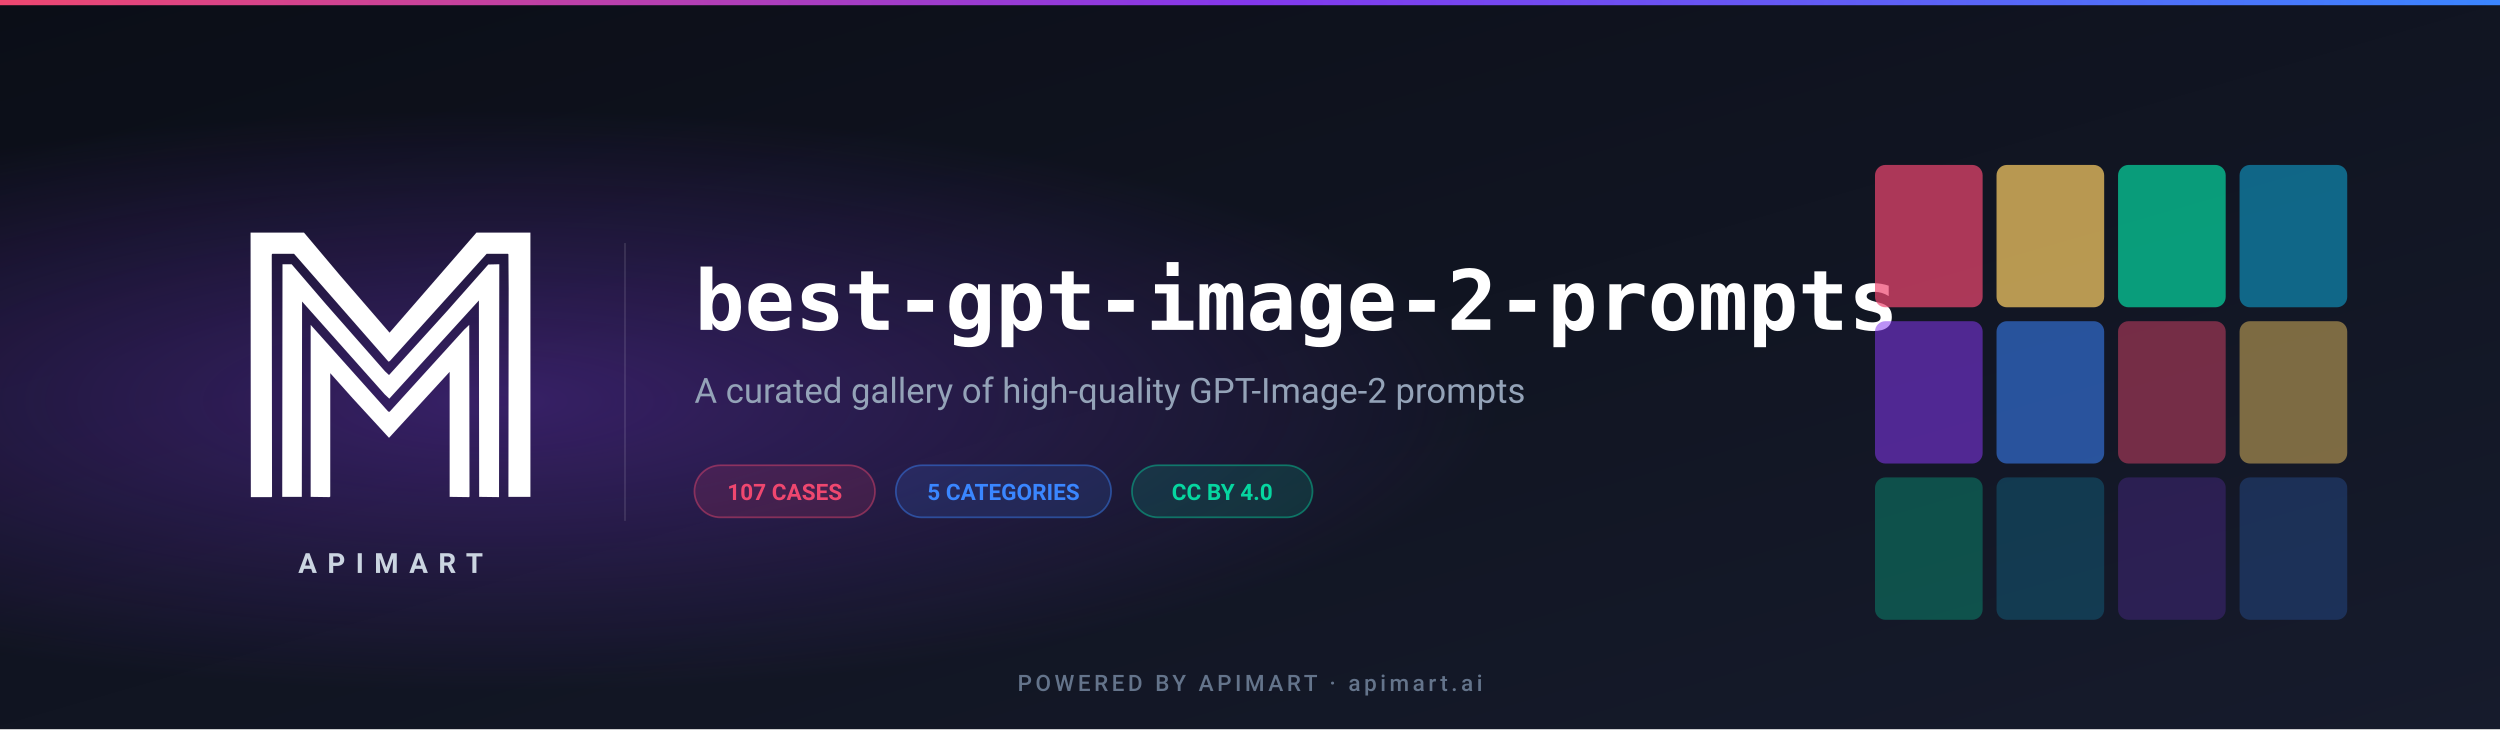
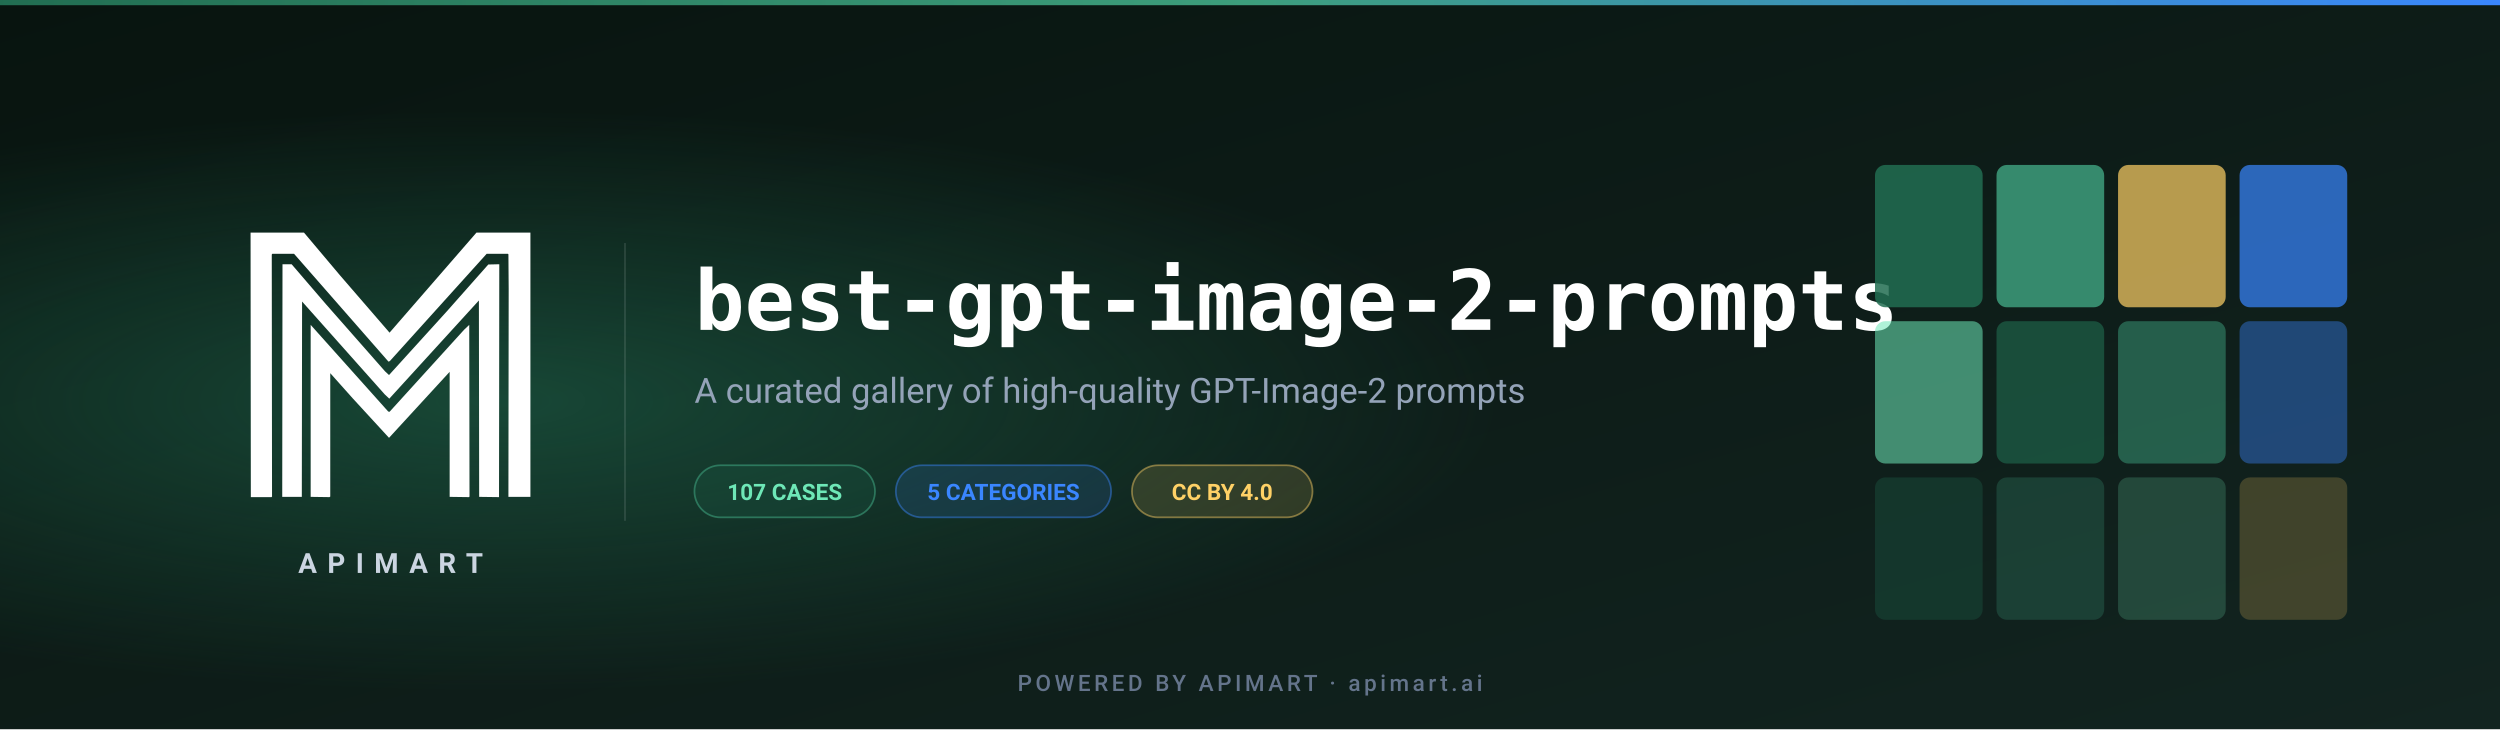
<svg xmlns="http://www.w3.org/2000/svg" viewBox="0 0 1440 420" width="1440" height="420" role="img" aria-label="best-gpt-image-2-prompts cover">
  <defs>
    <linearGradient id="bg" x1="0" y1="0" x2="1" y2="1">
-       <stop offset="0%" stop-color="#0b0e17" />
-       <stop offset="100%" stop-color="#161b2c" />
+       <stop offset="0%" stop-color="#08140f" />
+       <stop offset="100%" stop-color="#122420" />
    </linearGradient>
    <linearGradient id="accent" x1="0" y1="0" x2="1" y2="0">
-       <stop offset="0%" stop-color="#ef476f" />
-       <stop offset="50%" stop-color="#8338ec" />
+       <stop offset="0%" stop-color="#216D51" />
+       <stop offset="50%" stop-color="#3d9e7c" />
      <stop offset="100%" stop-color="#3a86ff" />
    </linearGradient>
    <radialGradient id="glow" cx="0.2" cy="0.55" r="0.4">
-       <stop offset="0%" stop-color="#8338ec" stop-opacity="0.35" />
-       <stop offset="100%" stop-color="#8338ec" stop-opacity="0" />
+       <stop offset="0%" stop-color="#216D51" stop-opacity="0.55" />
+       <stop offset="100%" stop-color="#216D51" stop-opacity="0" />
    </radialGradient>
  </defs>
  <rect width="1440" height="420" fill="url(#bg)" />
  <rect width="1440" height="420" fill="url(#glow)" />
  <rect x="0" y="0" width="1440" height="3" fill="url(#accent)" />
  <svg x="140" y="125" width="170" height="170" viewBox="480 470 1100 1100">
    <path fill="#ffffff" d="M 508 528 L 509 1514 L 586 1514 L 588 1512 L 587 610 L 589 607 L 670 607 L 1022 1009 L 1027 1007 L 1388 607 L 1467 607 L 1469 609 L 1470 738 L 1469 1513 L 1551 1513 L 1551 528 L 1350 528 L 1026 901 L 841 687 L 707 528 Z" />
    <path fill="#ffffff" d="M 627 646 L 626 1513 L 699 1513 L 700 785 L 1008 1131 L 1025 1147 L 1359 781 L 1360 1513 L 1434 1514 L 1435 646 L 1394 647 L 1240 821 L 1024 1059 L 1009 1045 L 789 795 L 661 646 Z" />
    <path fill="#ffffff" d="M 732 872 L 732 1513 L 802 1514 L 805 1512 L 805 1052 L 888 1145 L 1024 1293 L 1250 1047 L 1250 1513 L 1322 1514 L 1324 1512 L 1323 872 L 1304 890 L 1026 1196 L 1021 1195 Z" />
  </svg>
  <text x="225" y="330" text-anchor="middle" fill="#cbd5e1" font-family="system-ui, -apple-system, 'Segoe UI', Roboto, Helvetica, Arial, sans-serif" font-size="16" font-weight="600" letter-spacing="6">APIMART</text>
  <line x1="360" y1="140" x2="360" y2="300" stroke="#ffffff" stroke-opacity="0.12" stroke-width="1" />
  <text x="400" y="190" fill="#ffffff" font-family="ui-monospace, SFMono-Regular, Menlo, Monaco, Consolas, monospace" font-size="48" font-weight="700">best-gpt-image-2-prompts</text>
  <text x="400" y="232" fill="#94a3b8" font-family="system-ui, -apple-system, 'Segoe UI', Roboto, Helvetica, Arial, sans-serif" font-size="20" font-weight="400">A curated gallery of high-quality GPT-Image-2 prompts</text>
  <g transform="translate(400, 268)" font-family="system-ui, -apple-system, 'Segoe UI', Roboto, sans-serif" font-size="13" font-weight="600">
    <g>
-       <rect x="0" y="0" width="104" height="30" rx="15" fill="#ef476f" fill-opacity="0.14" stroke="#ef476f" stroke-opacity="0.45" />
-       <text x="52" y="20" text-anchor="middle" fill="#ef476f">107 CASES</text>
+       <rect x="0" y="0" width="104" height="30" rx="15" fill="#216D51" fill-opacity="0.20" stroke="#3d9e7c" stroke-opacity="0.6" />
+       <text x="52" y="20" text-anchor="middle" fill="#6ee7b7">107 CASES</text>
    </g>
    <g transform="translate(116, 0)">
      <rect x="0" y="0" width="124" height="30" rx="15" fill="#3a86ff" fill-opacity="0.14" stroke="#3a86ff" stroke-opacity="0.45" />
      <text x="62" y="20" text-anchor="middle" fill="#3a86ff">5 CATEGORIES</text>
    </g>
    <g transform="translate(252, 0)">
-       <rect x="0" y="0" width="104" height="30" rx="15" fill="#06d6a0" fill-opacity="0.14" stroke="#06d6a0" stroke-opacity="0.45" />
-       <text x="52" y="20" text-anchor="middle" fill="#06d6a0">CC BY 4.0</text>
+       <rect x="0" y="0" width="104" height="30" rx="15" fill="#ffd166" fill-opacity="0.14" stroke="#ffd166" stroke-opacity="0.45" />
+       <text x="52" y="20" text-anchor="middle" fill="#ffd166">CC BY 4.0</text>
    </g>
  </g>
  <text x="720" y="398" text-anchor="middle" fill="#64748b" font-family="system-ui, -apple-system, 'Segoe UI', Roboto, Helvetica, Arial, sans-serif" font-size="13" font-weight="500" letter-spacing="2">
    POWERED BY APIMART  ·  apimart.ai
  </text>
  <g transform="translate(1080, 95)">
-     <rect x="0" y="0" width="62" height="82" rx="6" fill="#ef476f" fill-opacity="0.70" />
-     <rect x="70" y="0" width="62" height="82" rx="6" fill="#ffd166" fill-opacity="0.70" />
-     <rect x="140" y="0" width="62" height="82" rx="6" fill="#06d6a0" fill-opacity="0.70" />
-     <rect x="210" y="0" width="62" height="82" rx="6" fill="#118ab2" fill-opacity="0.70" />
-     <rect x="0" y="90" width="62" height="82" rx="6" fill="#8338ec" fill-opacity="0.55" />
-     <rect x="70" y="90" width="62" height="82" rx="6" fill="#3a86ff" fill-opacity="0.55" />
-     <rect x="140" y="90" width="62" height="82" rx="6" fill="#ef476f" fill-opacity="0.45" />
-     <rect x="210" y="90" width="62" height="82" rx="6" fill="#ffd166" fill-opacity="0.45" />
-     <rect x="0" y="180" width="62" height="82" rx="6" fill="#06d6a0" fill-opacity="0.30" />
-     <rect x="70" y="180" width="62" height="82" rx="6" fill="#118ab2" fill-opacity="0.30" />
-     <rect x="140" y="180" width="62" height="82" rx="6" fill="#8338ec" fill-opacity="0.22" />
-     <rect x="210" y="180" width="62" height="82" rx="6" fill="#3a86ff" fill-opacity="0.22" />
+     <rect x="0" y="0" width="62" height="82" rx="6" fill="#216D51" fill-opacity="0.85" />
+     <rect x="70" y="0" width="62" height="82" rx="6" fill="#3d9e7c" fill-opacity="0.85" />
+     <rect x="140" y="0" width="62" height="82" rx="6" fill="#ffd166" fill-opacity="0.70" />
+     <rect x="210" y="0" width="62" height="82" rx="6" fill="#3a86ff" fill-opacity="0.70" />
+     <rect x="0" y="90" width="62" height="82" rx="6" fill="#6ee7b7" fill-opacity="0.55" />
+     <rect x="70" y="90" width="62" height="82" rx="6" fill="#216D51" fill-opacity="0.60" />
+     <rect x="140" y="90" width="62" height="82" rx="6" fill="#3d9e7c" fill-opacity="0.50" />
+     <rect x="210" y="90" width="62" height="82" rx="6" fill="#3a86ff" fill-opacity="0.40" />
+     <rect x="0" y="180" width="62" height="82" rx="6" fill="#216D51" fill-opacity="0.30" />
+     <rect x="70" y="180" width="62" height="82" rx="6" fill="#3d9e7c" fill-opacity="0.25" />
+     <rect x="140" y="180" width="62" height="82" rx="6" fill="#6ee7b7" fill-opacity="0.20" />
+     <rect x="210" y="180" width="62" height="82" rx="6" fill="#ffd166" fill-opacity="0.20" />
  </g>
</svg>
